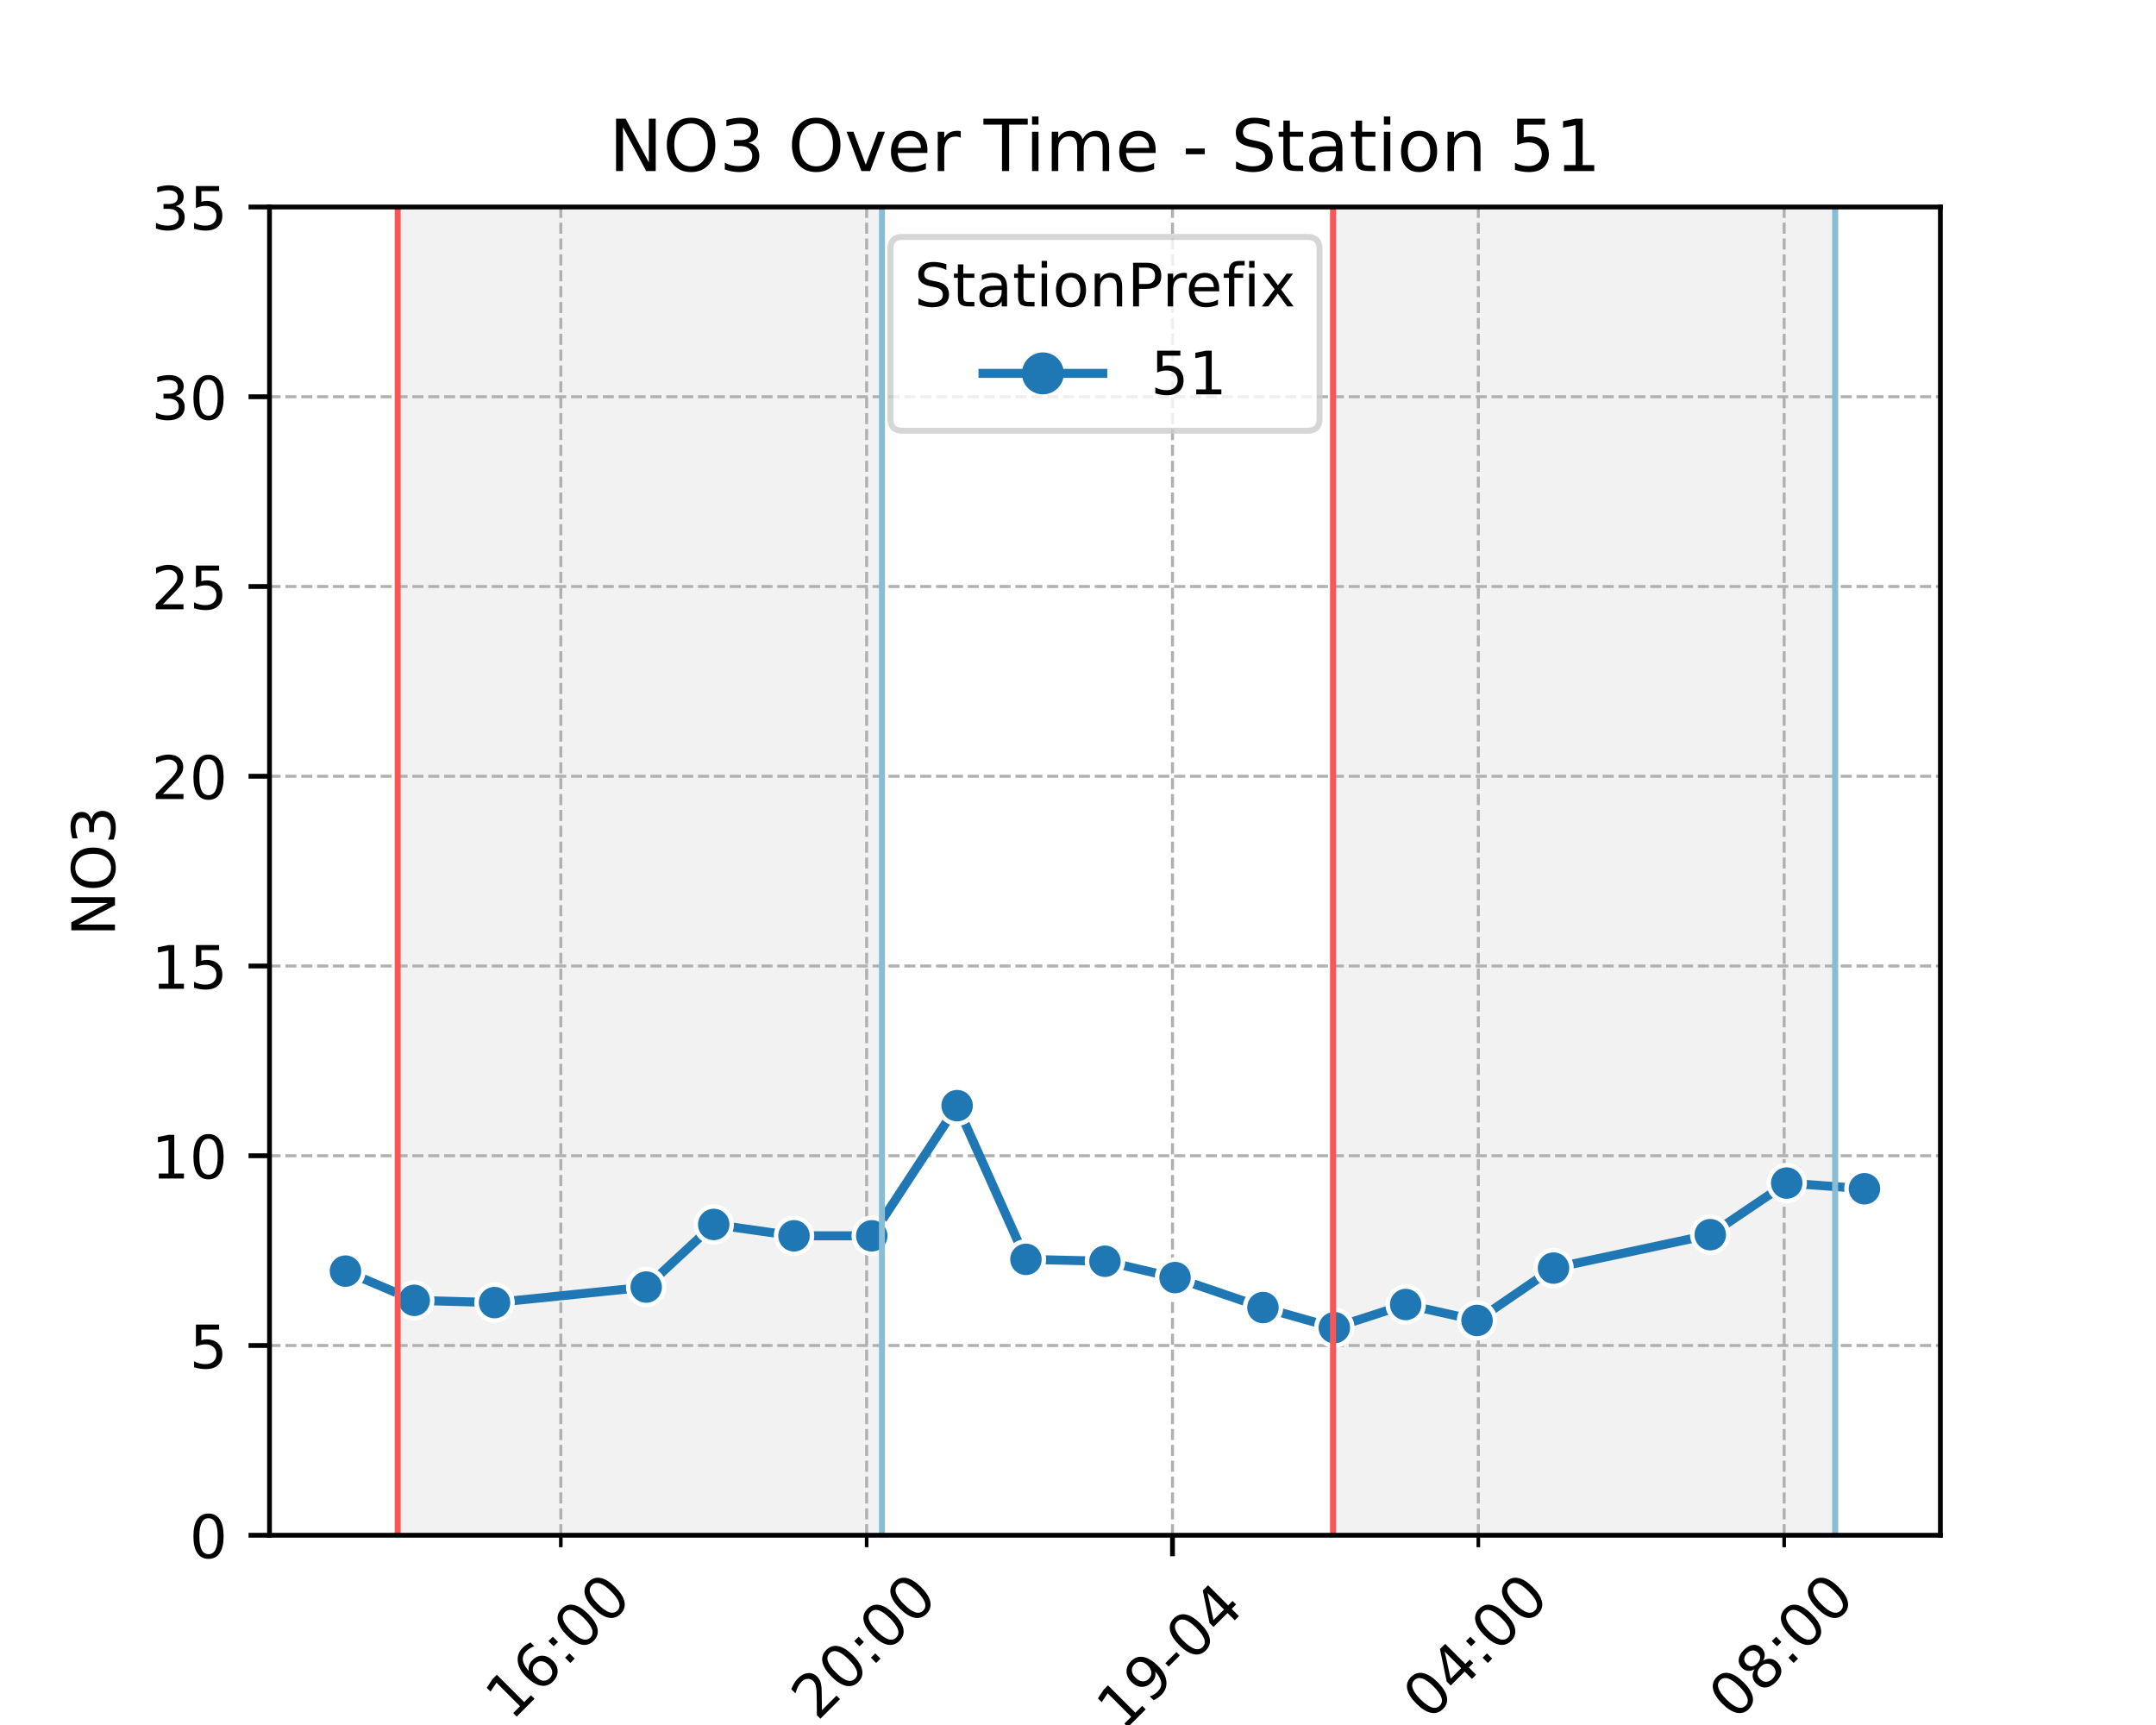
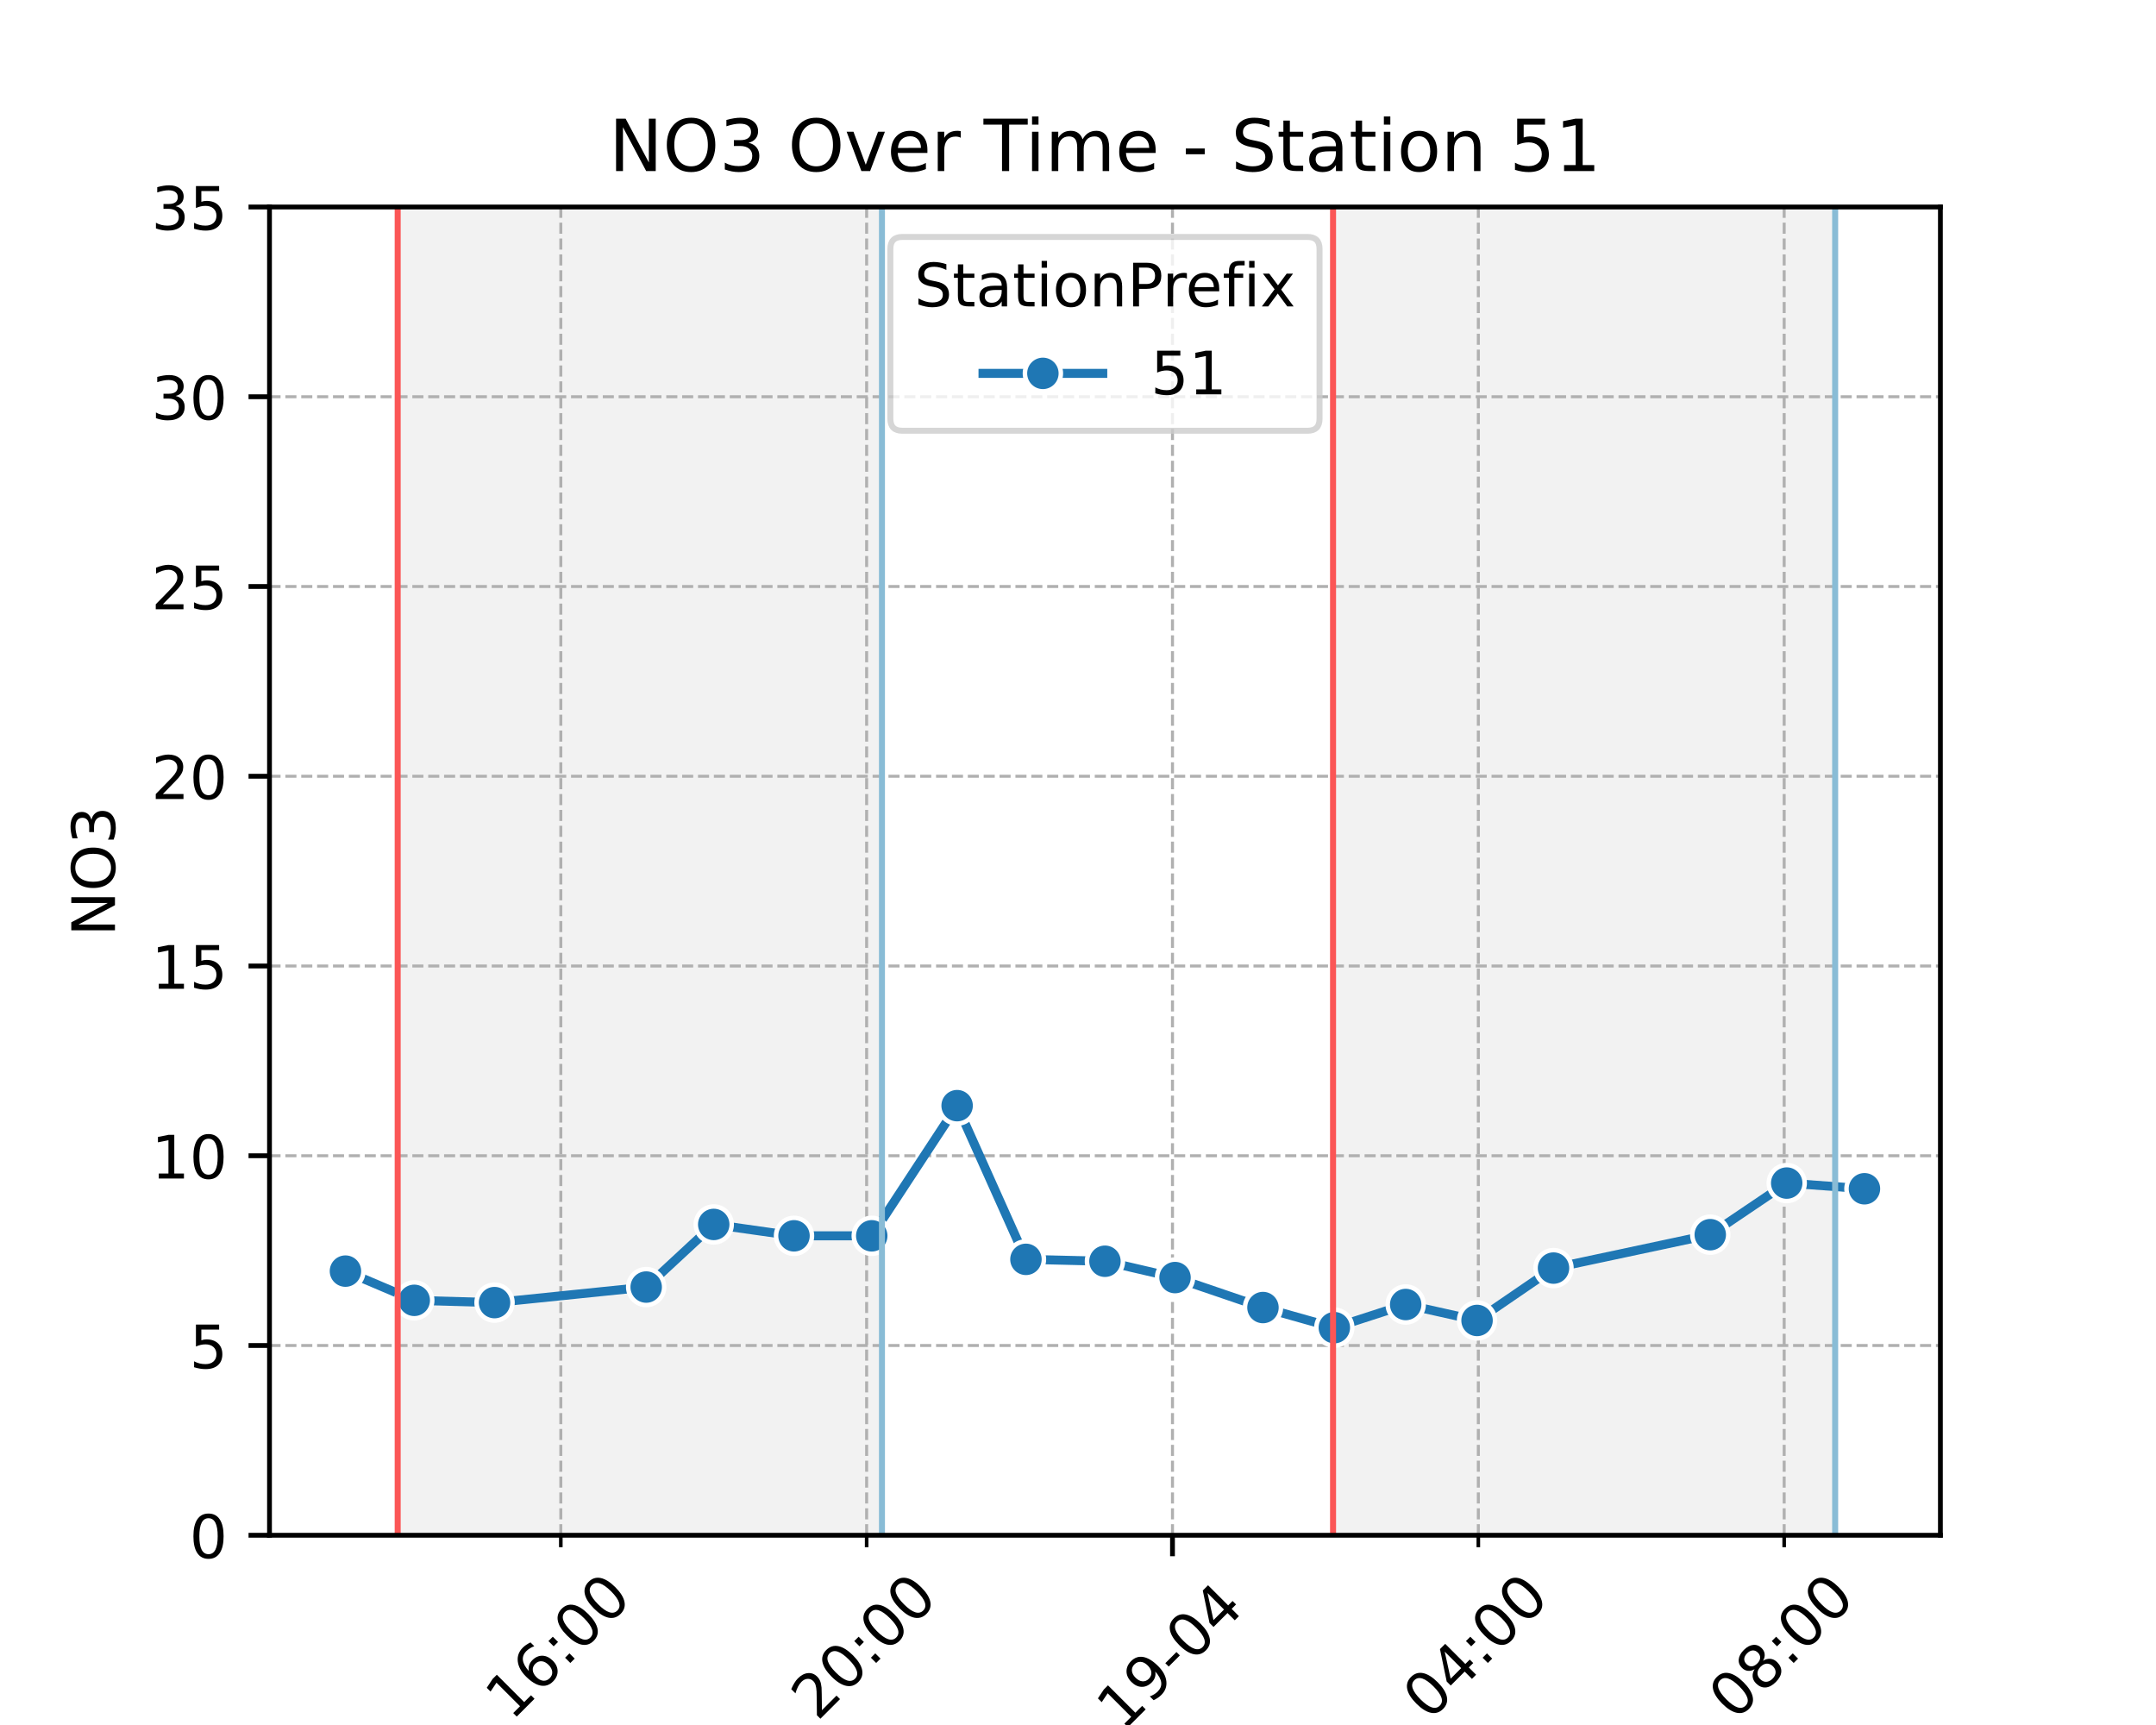
<svg xmlns="http://www.w3.org/2000/svg" xmlns:xlink="http://www.w3.org/1999/xlink" width="360pt" height="288pt" viewBox="0 0 360 288" version="1.1">
  <defs>
    <style type="text/css">*{stroke-linejoin: round; stroke-linecap: butt}</style>
  </defs>
  <g id="figure_1">
    <g id="patch_1">
      <path d="M 0 288  L 360 288  L 360 0  L 0 0  z " style="fill: #ffffff" />
    </g>
    <g id="axes_1">
      <g id="patch_2">
        <path d="M 45 256.32  L 324 256.32  L 324 34.56  L 45 34.56  z " style="fill: #ffffff" />
      </g>
      <g id="PolyCollection_1" />
      <g id="patch_3">
-         <path d="M 66.406 256.32  L 66.406 34.56  L 147.263 34.56  L 147.263 256.32  z " clip-path="url(#p0d7b9ab21a)" style="fill: #d3d3d3; opacity: 0.3; stroke: #d3d3d3; stroke-linejoin: miter" />
+         <path d="M 66.406 256.32  L 66.406 34.56  L 147.263 34.56  L 147.263 256.32  z " clip-path="url(#pa1b341b1b3)" style="fill: #d3d3d3; opacity: 0.3; stroke: #d3d3d3; stroke-linejoin: miter" />
      </g>
      <g id="patch_4">
-         <path d="M 222.588 256.32  L 222.588 34.56  L 306.424 34.56  L 306.424 256.32  z " clip-path="url(#p0d7b9ab21a)" style="fill: #d3d3d3; opacity: 0.3; stroke: #d3d3d3; stroke-linejoin: miter" />
+         <path d="M 222.588 256.32  L 222.588 34.56  L 306.424 34.56  L 306.424 256.32  z " clip-path="url(#pa1b341b1b3)" style="fill: #d3d3d3; opacity: 0.3; stroke: #d3d3d3; stroke-linejoin: miter" />
      </g>
      <g id="matplotlib.axis_1">
        <g id="xtick_1">
          <g id="line2d_1">
-             <path d="M 195.777 256.32  L 195.777 34.56  " clip-path="url(#p0d7b9ab21a)" style="fill: none; stroke-dasharray: 1.85,0.8; stroke-dashoffset: 0; stroke: #b0b0b0; stroke-width: 0.5" />
+             <path d="M 195.777 256.32  L 195.777 34.56  " clip-path="url(#pa1b341b1b3)" style="fill: none; stroke-dasharray: 1.85,0.8; stroke-dashoffset: 0; stroke: #b0b0b0; stroke-width: 0.5" />
          </g>
          <g id="line2d_2">
            <defs>
-               <path id="m9ef362bb00" d="M 0 0  L 0 3.5  " style="stroke: #000000; stroke-width: 0.8" />
-             </defs>
-             <g>
-               <use xlink:href="#m9ef362bb00" x="195.777" y="256.32" style="stroke: #000000; stroke-width: 0.8" />
+               <path id="me0a5143ad2" d="M 0 0  L 0 3.5  " style="stroke: #000000; stroke-width: 0.8" />
+             </defs>
+             <g>
+               <use xlink:href="#me0a5143ad2" x="195.777" y="256.32" style="stroke: #000000; stroke-width: 0.8" />
            </g>
          </g>
          <g id="text_1">
            <g transform="translate(187.4551 289.2399) rotate(-45) scale(0.1 -0.1)">
              <defs>
                <path id="DejaVuSans-31" d="M 794 531  L 1825 531  L 1825 4091  L 703 3866  L 703 4441  L 1819 4666  L 2450 4666  L 2450 531  L 3481 531  L 3481 0  L 794 0  L 794 531  z " transform="scale(0.015625)" />
                <path id="DejaVuSans-39" d="M 703 97  L 703 672  Q 941 559 1184 500  Q 1428 441 1663 441  Q 2288 441 2617 861  Q 2947 1281 2994 2138  Q 2813 1869 2534 1725  Q 2256 1581 1919 1581  Q 1219 1581 811 2004  Q 403 2428 403 3163  Q 403 3881 828 4315  Q 1253 4750 1959 4750  Q 2769 4750 3195 4129  Q 3622 3509 3622 2328  Q 3622 1225 3098 567  Q 2575 -91 1691 -91  Q 1453 -91 1209 -44  Q 966 3 703 97  z M 1959 2075  Q 2384 2075 2632 2365  Q 2881 2656 2881 3163  Q 2881 3666 2632 3958  Q 2384 4250 1959 4250  Q 1534 4250 1286 3958  Q 1038 3666 1038 3163  Q 1038 2656 1286 2365  Q 1534 2075 1959 2075  z " transform="scale(0.015625)" />
                <path id="DejaVuSans-2d" d="M 313 2009  L 1997 2009  L 1997 1497  L 313 1497  L 313 2009  z " transform="scale(0.015625)" />
                <path id="DejaVuSans-30" d="M 2034 4250  Q 1547 4250 1301 3770  Q 1056 3291 1056 2328  Q 1056 1369 1301 889  Q 1547 409 2034 409  Q 2525 409 2770 889  Q 3016 1369 3016 2328  Q 3016 3291 2770 3770  Q 2525 4250 2034 4250  z M 2034 4750  Q 2819 4750 3233 4129  Q 3647 3509 3647 2328  Q 3647 1150 3233 529  Q 2819 -91 2034 -91  Q 1250 -91 836 529  Q 422 1150 422 2328  Q 422 3509 836 4129  Q 1250 4750 2034 4750  z " transform="scale(0.015625)" />
                <path id="DejaVuSans-34" d="M 2419 4116  L 825 1625  L 2419 1625  L 2419 4116  z M 2253 4666  L 3047 4666  L 3047 1625  L 3713 1625  L 3713 1100  L 3047 1100  L 3047 0  L 2419 0  L 2419 1100  L 313 1100  L 313 1709  L 2253 4666  z " transform="scale(0.015625)" />
              </defs>
              <use xlink:href="#DejaVuSans-31" />
              <use xlink:href="#DejaVuSans-39" x="63.623" />
              <use xlink:href="#DejaVuSans-2d" x="127.246" />
              <use xlink:href="#DejaVuSans-30" x="163.33" />
              <use xlink:href="#DejaVuSans-34" x="226.953" />
            </g>
          </g>
        </g>
        <g id="xtick_2">
          <g id="line2d_3">
-             <path d="M 93.642 256.32  L 93.642 34.56  " clip-path="url(#p0d7b9ab21a)" style="fill: none; stroke-dasharray: 1.85,0.8; stroke-dashoffset: 0; stroke: #b0b0b0; stroke-width: 0.5" />
+             <path d="M 93.642 256.32  L 93.642 34.56  " clip-path="url(#pa1b341b1b3)" style="fill: none; stroke-dasharray: 1.85,0.8; stroke-dashoffset: 0; stroke: #b0b0b0; stroke-width: 0.5" />
          </g>
          <g id="line2d_4">
            <defs>
-               <path id="m00adc1aa25" d="M 0 0  L 0 2  " style="stroke: #000000; stroke-width: 0.6" />
-             </defs>
-             <g>
-               <use xlink:href="#m00adc1aa25" x="93.642" y="256.32" style="stroke: #000000; stroke-width: 0.6" />
+               <path id="mc8efe24161" d="M 0 0  L 0 2  " style="stroke: #000000; stroke-width: 0.6" />
+             </defs>
+             <g>
+               <use xlink:href="#mc8efe24161" x="93.642" y="256.32" style="stroke: #000000; stroke-width: 0.6" />
            </g>
          </g>
          <g id="text_2">
            <g transform="translate(85.40421 287.4708) rotate(-45) scale(0.1 -0.1)">
              <defs>
                <path id="DejaVuSans-36" d="M 2113 2584  Q 1688 2584 1439 2293  Q 1191 2003 1191 1497  Q 1191 994 1439 701  Q 1688 409 2113 409  Q 2538 409 2786 701  Q 3034 994 3034 1497  Q 3034 2003 2786 2293  Q 2538 2584 2113 2584  z M 3366 4563  L 3366 3988  Q 3128 4100 2886 4159  Q 2644 4219 2406 4219  Q 1781 4219 1451 3797  Q 1122 3375 1075 2522  Q 1259 2794 1537 2939  Q 1816 3084 2150 3084  Q 2853 3084 3261 2657  Q 3669 2231 3669 1497  Q 3669 778 3244 343  Q 2819 -91 2113 -91  Q 1303 -91 875 529  Q 447 1150 447 2328  Q 447 3434 972 4092  Q 1497 4750 2381 4750  Q 2619 4750 2861 4703  Q 3103 4656 3366 4563  z " transform="scale(0.015625)" />
                <path id="DejaVuSans-3a" d="M 750 794  L 1409 794  L 1409 0  L 750 0  L 750 794  z M 750 3309  L 1409 3309  L 1409 2516  L 750 2516  L 750 3309  z " transform="scale(0.015625)" />
              </defs>
              <use xlink:href="#DejaVuSans-31" />
              <use xlink:href="#DejaVuSans-36" x="63.623" />
              <use xlink:href="#DejaVuSans-3a" x="127.246" />
              <use xlink:href="#DejaVuSans-30" x="160.938" />
              <use xlink:href="#DejaVuSans-30" x="224.561" />
            </g>
          </g>
        </g>
        <g id="xtick_3">
          <g id="line2d_5">
-             <path d="M 144.71 256.32  L 144.71 34.56  " clip-path="url(#p0d7b9ab21a)" style="fill: none; stroke-dasharray: 1.85,0.8; stroke-dashoffset: 0; stroke: #b0b0b0; stroke-width: 0.5" />
+             <path d="M 144.71 256.32  L 144.71 34.56  " clip-path="url(#pa1b341b1b3)" style="fill: none; stroke-dasharray: 1.85,0.8; stroke-dashoffset: 0; stroke: #b0b0b0; stroke-width: 0.5" />
          </g>
          <g id="line2d_6">
            <g>
-               <use xlink:href="#m00adc1aa25" x="144.71" y="256.32" style="stroke: #000000; stroke-width: 0.6" />
+               <use xlink:href="#mc8efe24161" x="144.71" y="256.32" style="stroke: #000000; stroke-width: 0.6" />
            </g>
          </g>
          <g id="text_3">
            <g transform="translate(136.4719 287.4708) rotate(-45) scale(0.1 -0.1)">
              <defs>
                <path id="DejaVuSans-32" d="M 1228 531  L 3431 531  L 3431 0  L 469 0  L 469 531  Q 828 903 1448 1529  Q 2069 2156 2228 2338  Q 2531 2678 2651 2914  Q 2772 3150 2772 3378  Q 2772 3750 2511 3984  Q 2250 4219 1831 4219  Q 1534 4219 1204 4116  Q 875 4013 500 3803  L 500 4441  Q 881 4594 1212 4672  Q 1544 4750 1819 4750  Q 2544 4750 2975 4387  Q 3406 4025 3406 3419  Q 3406 3131 3298 2873  Q 3191 2616 2906 2266  Q 2828 2175 2409 1742  Q 1991 1309 1228 531  z " transform="scale(0.015625)" />
              </defs>
              <use xlink:href="#DejaVuSans-32" />
              <use xlink:href="#DejaVuSans-30" x="63.623" />
              <use xlink:href="#DejaVuSans-3a" x="127.246" />
              <use xlink:href="#DejaVuSans-30" x="160.938" />
              <use xlink:href="#DejaVuSans-30" x="224.561" />
            </g>
          </g>
        </g>
        <g id="xtick_4">
          <g id="line2d_7">
-             <path d="M 246.845 256.32  L 246.845 34.56  " clip-path="url(#p0d7b9ab21a)" style="fill: none; stroke-dasharray: 1.85,0.8; stroke-dashoffset: 0; stroke: #b0b0b0; stroke-width: 0.5" />
+             <path d="M 246.845 256.32  L 246.845 34.56  " clip-path="url(#pa1b341b1b3)" style="fill: none; stroke-dasharray: 1.85,0.8; stroke-dashoffset: 0; stroke: #b0b0b0; stroke-width: 0.5" />
          </g>
          <g id="line2d_8">
            <g>
-               <use xlink:href="#m00adc1aa25" x="246.845" y="256.32" style="stroke: #000000; stroke-width: 0.6" />
+               <use xlink:href="#mc8efe24161" x="246.845" y="256.32" style="stroke: #000000; stroke-width: 0.6" />
            </g>
          </g>
          <g id="text_4">
            <g transform="translate(238.6074 287.4708) rotate(-45) scale(0.1 -0.1)">
              <use xlink:href="#DejaVuSans-30" />
              <use xlink:href="#DejaVuSans-34" x="63.623" />
              <use xlink:href="#DejaVuSans-3a" x="127.246" />
              <use xlink:href="#DejaVuSans-30" x="160.938" />
              <use xlink:href="#DejaVuSans-30" x="224.561" />
            </g>
          </g>
        </g>
        <g id="xtick_5">
          <g id="line2d_9">
-             <path d="M 297.913 256.32  L 297.913 34.56  " clip-path="url(#p0d7b9ab21a)" style="fill: none; stroke-dasharray: 1.85,0.8; stroke-dashoffset: 0; stroke: #b0b0b0; stroke-width: 0.5" />
+             <path d="M 297.913 256.32  L 297.913 34.56  " clip-path="url(#pa1b341b1b3)" style="fill: none; stroke-dasharray: 1.85,0.8; stroke-dashoffset: 0; stroke: #b0b0b0; stroke-width: 0.5" />
          </g>
          <g id="line2d_10">
            <g>
-               <use xlink:href="#m00adc1aa25" x="297.913" y="256.32" style="stroke: #000000; stroke-width: 0.6" />
+               <use xlink:href="#mc8efe24161" x="297.913" y="256.32" style="stroke: #000000; stroke-width: 0.6" />
            </g>
          </g>
          <g id="text_5">
            <g transform="translate(289.6751 287.4708) rotate(-45) scale(0.1 -0.1)">
              <defs>
                <path id="DejaVuSans-38" d="M 2034 2216  Q 1584 2216 1326 1975  Q 1069 1734 1069 1313  Q 1069 891 1326 650  Q 1584 409 2034 409  Q 2484 409 2743 651  Q 3003 894 3003 1313  Q 3003 1734 2745 1975  Q 2488 2216 2034 2216  z M 1403 2484  Q 997 2584 770 2862  Q 544 3141 544 3541  Q 544 4100 942 4425  Q 1341 4750 2034 4750  Q 2731 4750 3128 4425  Q 3525 4100 3525 3541  Q 3525 3141 3298 2862  Q 3072 2584 2669 2484  Q 3125 2378 3379 2068  Q 3634 1759 3634 1313  Q 3634 634 3220 271  Q 2806 -91 2034 -91  Q 1263 -91 848 271  Q 434 634 434 1313  Q 434 1759 690 2068  Q 947 2378 1403 2484  z M 1172 3481  Q 1172 3119 1398 2916  Q 1625 2713 2034 2713  Q 2441 2713 2670 2916  Q 2900 3119 2900 3481  Q 2900 3844 2670 4047  Q 2441 4250 2034 4250  Q 1625 4250 1398 4047  Q 1172 3844 1172 3481  z " transform="scale(0.015625)" />
              </defs>
              <use xlink:href="#DejaVuSans-30" />
              <use xlink:href="#DejaVuSans-38" x="63.623" />
              <use xlink:href="#DejaVuSans-3a" x="127.246" />
              <use xlink:href="#DejaVuSans-30" x="160.938" />
              <use xlink:href="#DejaVuSans-30" x="224.561" />
            </g>
          </g>
        </g>
        <g id="text_6">
          <g transform="translate(160.3352 302.3089) scale(0.1 -0.1)">
            <defs>
              <path id="DejaVuSans-53" d="M 3425 4513  L 3425 3897  Q 3066 4069 2747 4153  Q 2428 4238 2131 4238  Q 1616 4238 1336 4038  Q 1056 3838 1056 3469  Q 1056 3159 1242 3001  Q 1428 2844 1947 2747  L 2328 2669  Q 3034 2534 3370 2195  Q 3706 1856 3706 1288  Q 3706 609 3251 259  Q 2797 -91 1919 -91  Q 1588 -91 1214 -16  Q 841 59 441 206  L 441 856  Q 825 641 1194 531  Q 1563 422 1919 422  Q 2459 422 2753 634  Q 3047 847 3047 1241  Q 3047 1584 2836 1778  Q 2625 1972 2144 2069  L 1759 2144  Q 1053 2284 737 2584  Q 422 2884 422 3419  Q 422 4038 858 4394  Q 1294 4750 2059 4750  Q 2388 4750 2728 4690  Q 3069 4631 3425 4513  z " transform="scale(0.015625)" />
              <path id="DejaVuSans-74" d="M 1172 4494  L 1172 3500  L 2356 3500  L 2356 3053  L 1172 3053  L 1172 1153  Q 1172 725 1289 603  Q 1406 481 1766 481  L 2356 481  L 2356 0  L 1766 0  Q 1100 0 847 248  Q 594 497 594 1153  L 594 3053  L 172 3053  L 172 3500  L 594 3500  L 594 4494  L 1172 4494  z " transform="scale(0.015625)" />
              <path id="DejaVuSans-61" d="M 2194 1759  Q 1497 1759 1228 1600  Q 959 1441 959 1056  Q 959 750 1161 570  Q 1363 391 1709 391  Q 2188 391 2477 730  Q 2766 1069 2766 1631  L 2766 1759  L 2194 1759  z M 3341 1997  L 3341 0  L 2766 0  L 2766 531  Q 2569 213 2275 61  Q 1981 -91 1556 -91  Q 1019 -91 701 211  Q 384 513 384 1019  Q 384 1609 779 1909  Q 1175 2209 1959 2209  L 2766 2209  L 2766 2266  Q 2766 2663 2505 2880  Q 2244 3097 1772 3097  Q 1472 3097 1187 3025  Q 903 2953 641 2809  L 641 3341  Q 956 3463 1253 3523  Q 1550 3584 1831 3584  Q 2591 3584 2966 3190  Q 3341 2797 3341 1997  z " transform="scale(0.015625)" />
              <path id="DejaVuSans-72" d="M 2631 2963  Q 2534 3019 2420 3045  Q 2306 3072 2169 3072  Q 1681 3072 1420 2755  Q 1159 2438 1159 1844  L 1159 0  L 581 0  L 581 3500  L 1159 3500  L 1159 2956  Q 1341 3275 1631 3429  Q 1922 3584 2338 3584  Q 2397 3584 2469 3576  Q 2541 3569 2628 3553  L 2631 2963  z " transform="scale(0.015625)" />
              <path id="DejaVuSans-44" d="M 1259 4147  L 1259 519  L 2022 519  Q 2988 519 3436 956  Q 3884 1394 3884 2338  Q 3884 3275 3436 3711  Q 2988 4147 2022 4147  L 1259 4147  z M 628 4666  L 1925 4666  Q 3281 4666 3915 4102  Q 4550 3538 4550 2338  Q 4550 1131 3912 565  Q 3275 0 1925 0  L 628 0  L 628 4666  z " transform="scale(0.015625)" />
              <path id="DejaVuSans-65" d="M 3597 1894  L 3597 1613  L 953 1613  Q 991 1019 1311 708  Q 1631 397 2203 397  Q 2534 397 2845 478  Q 3156 559 3463 722  L 3463 178  Q 3153 47 2828 -22  Q 2503 -91 2169 -91  Q 1331 -91 842 396  Q 353 884 353 1716  Q 353 2575 817 3079  Q 1281 3584 2069 3584  Q 2775 3584 3186 3129  Q 3597 2675 3597 1894  z M 3022 2063  Q 3016 2534 2758 2815  Q 2500 3097 2075 3097  Q 1594 3097 1305 2825  Q 1016 2553 972 2059  L 3022 2063  z " transform="scale(0.015625)" />
            </defs>
            <use xlink:href="#DejaVuSans-53" />
            <use xlink:href="#DejaVuSans-74" x="63.477" />
            <use xlink:href="#DejaVuSans-61" x="102.686" />
            <use xlink:href="#DejaVuSans-72" x="163.965" />
            <use xlink:href="#DejaVuSans-74" x="205.078" />
            <use xlink:href="#DejaVuSans-44" x="244.287" />
            <use xlink:href="#DejaVuSans-61" x="321.289" />
            <use xlink:href="#DejaVuSans-74" x="382.568" />
            <use xlink:href="#DejaVuSans-65" x="421.777" />
          </g>
        </g>
      </g>
      <g id="matplotlib.axis_2">
        <g id="ytick_1">
          <g id="line2d_11">
-             <path d="M 45 256.32  L 324 256.32  " clip-path="url(#p0d7b9ab21a)" style="fill: none; stroke-dasharray: 1.85,0.8; stroke-dashoffset: 0; stroke: #b0b0b0; stroke-width: 0.5" />
+             <path d="M 45 256.32  L 324 256.32  " clip-path="url(#pa1b341b1b3)" style="fill: none; stroke-dasharray: 1.85,0.8; stroke-dashoffset: 0; stroke: #b0b0b0; stroke-width: 0.5" />
          </g>
          <g id="line2d_12">
            <defs>
-               <path id="med7ebcd4ef" d="M 0 0  L -3.5 0  " style="stroke: #000000; stroke-width: 0.8" />
-             </defs>
-             <g>
-               <use xlink:href="#med7ebcd4ef" x="45" y="256.32" style="stroke: #000000; stroke-width: 0.8" />
+               <path id="mbd564170a7" d="M 0 0  L -3.5 0  " style="stroke: #000000; stroke-width: 0.8" />
+             </defs>
+             <g>
+               <use xlink:href="#mbd564170a7" x="45" y="256.32" style="stroke: #000000; stroke-width: 0.8" />
            </g>
          </g>
          <g id="text_7">
            <g transform="translate(31.6375 260.1192) scale(0.1 -0.1)">
              <use xlink:href="#DejaVuSans-30" />
            </g>
          </g>
        </g>
        <g id="ytick_2">
          <g id="line2d_13">
-             <path d="M 45 224.64  L 324 224.64  " clip-path="url(#p0d7b9ab21a)" style="fill: none; stroke-dasharray: 1.85,0.8; stroke-dashoffset: 0; stroke: #b0b0b0; stroke-width: 0.5" />
+             <path d="M 45 224.64  L 324 224.64  " clip-path="url(#pa1b341b1b3)" style="fill: none; stroke-dasharray: 1.85,0.8; stroke-dashoffset: 0; stroke: #b0b0b0; stroke-width: 0.5" />
          </g>
          <g id="line2d_14">
            <g>
-               <use xlink:href="#med7ebcd4ef" x="45" y="224.64" style="stroke: #000000; stroke-width: 0.8" />
+               <use xlink:href="#mbd564170a7" x="45" y="224.64" style="stroke: #000000; stroke-width: 0.8" />
            </g>
          </g>
          <g id="text_8">
            <g transform="translate(31.6375 228.4392) scale(0.1 -0.1)">
              <defs>
                <path id="DejaVuSans-35" d="M 691 4666  L 3169 4666  L 3169 4134  L 1269 4134  L 1269 2991  Q 1406 3038 1543 3061  Q 1681 3084 1819 3084  Q 2600 3084 3056 2656  Q 3513 2228 3513 1497  Q 3513 744 3044 326  Q 2575 -91 1722 -91  Q 1428 -91 1123 -41  Q 819 9 494 109  L 494 744  Q 775 591 1075 516  Q 1375 441 1709 441  Q 2250 441 2565 725  Q 2881 1009 2881 1497  Q 2881 1984 2565 2268  Q 2250 2553 1709 2553  Q 1456 2553 1204 2497  Q 953 2441 691 2322  L 691 4666  z " transform="scale(0.015625)" />
              </defs>
              <use xlink:href="#DejaVuSans-35" />
            </g>
          </g>
        </g>
        <g id="ytick_3">
          <g id="line2d_15">
-             <path d="M 45 192.96  L 324 192.96  " clip-path="url(#p0d7b9ab21a)" style="fill: none; stroke-dasharray: 1.85,0.8; stroke-dashoffset: 0; stroke: #b0b0b0; stroke-width: 0.5" />
+             <path d="M 45 192.96  L 324 192.96  " clip-path="url(#pa1b341b1b3)" style="fill: none; stroke-dasharray: 1.85,0.8; stroke-dashoffset: 0; stroke: #b0b0b0; stroke-width: 0.5" />
          </g>
          <g id="line2d_16">
            <g>
-               <use xlink:href="#med7ebcd4ef" x="45" y="192.96" style="stroke: #000000; stroke-width: 0.8" />
+               <use xlink:href="#mbd564170a7" x="45" y="192.96" style="stroke: #000000; stroke-width: 0.8" />
            </g>
          </g>
          <g id="text_9">
            <g transform="translate(25.275 196.7592) scale(0.1 -0.1)">
              <use xlink:href="#DejaVuSans-31" />
              <use xlink:href="#DejaVuSans-30" x="63.623" />
            </g>
          </g>
        </g>
        <g id="ytick_4">
          <g id="line2d_17">
-             <path d="M 45 161.28  L 324 161.28  " clip-path="url(#p0d7b9ab21a)" style="fill: none; stroke-dasharray: 1.85,0.8; stroke-dashoffset: 0; stroke: #b0b0b0; stroke-width: 0.5" />
+             <path d="M 45 161.28  L 324 161.28  " clip-path="url(#pa1b341b1b3)" style="fill: none; stroke-dasharray: 1.85,0.8; stroke-dashoffset: 0; stroke: #b0b0b0; stroke-width: 0.5" />
          </g>
          <g id="line2d_18">
            <g>
-               <use xlink:href="#med7ebcd4ef" x="45" y="161.28" style="stroke: #000000; stroke-width: 0.8" />
+               <use xlink:href="#mbd564170a7" x="45" y="161.28" style="stroke: #000000; stroke-width: 0.8" />
            </g>
          </g>
          <g id="text_10">
            <g transform="translate(25.275 165.0792) scale(0.1 -0.1)">
              <use xlink:href="#DejaVuSans-31" />
              <use xlink:href="#DejaVuSans-35" x="63.623" />
            </g>
          </g>
        </g>
        <g id="ytick_5">
          <g id="line2d_19">
-             <path d="M 45 129.6  L 324 129.6  " clip-path="url(#p0d7b9ab21a)" style="fill: none; stroke-dasharray: 1.85,0.8; stroke-dashoffset: 0; stroke: #b0b0b0; stroke-width: 0.5" />
+             <path d="M 45 129.6  L 324 129.6  " clip-path="url(#pa1b341b1b3)" style="fill: none; stroke-dasharray: 1.85,0.8; stroke-dashoffset: 0; stroke: #b0b0b0; stroke-width: 0.5" />
          </g>
          <g id="line2d_20">
            <g>
-               <use xlink:href="#med7ebcd4ef" x="45" y="129.6" style="stroke: #000000; stroke-width: 0.8" />
+               <use xlink:href="#mbd564170a7" x="45" y="129.6" style="stroke: #000000; stroke-width: 0.8" />
            </g>
          </g>
          <g id="text_11">
            <g transform="translate(25.275 133.3992) scale(0.1 -0.1)">
              <use xlink:href="#DejaVuSans-32" />
              <use xlink:href="#DejaVuSans-30" x="63.623" />
            </g>
          </g>
        </g>
        <g id="ytick_6">
          <g id="line2d_21">
-             <path d="M 45 97.92  L 324 97.92  " clip-path="url(#p0d7b9ab21a)" style="fill: none; stroke-dasharray: 1.85,0.8; stroke-dashoffset: 0; stroke: #b0b0b0; stroke-width: 0.5" />
+             <path d="M 45 97.92  L 324 97.92  " clip-path="url(#pa1b341b1b3)" style="fill: none; stroke-dasharray: 1.85,0.8; stroke-dashoffset: 0; stroke: #b0b0b0; stroke-width: 0.5" />
          </g>
          <g id="line2d_22">
            <g>
-               <use xlink:href="#med7ebcd4ef" x="45" y="97.92" style="stroke: #000000; stroke-width: 0.8" />
+               <use xlink:href="#mbd564170a7" x="45" y="97.92" style="stroke: #000000; stroke-width: 0.8" />
            </g>
          </g>
          <g id="text_12">
            <g transform="translate(25.275 101.7192) scale(0.1 -0.1)">
              <use xlink:href="#DejaVuSans-32" />
              <use xlink:href="#DejaVuSans-35" x="63.623" />
            </g>
          </g>
        </g>
        <g id="ytick_7">
          <g id="line2d_23">
-             <path d="M 45 66.24  L 324 66.24  " clip-path="url(#p0d7b9ab21a)" style="fill: none; stroke-dasharray: 1.85,0.8; stroke-dashoffset: 0; stroke: #b0b0b0; stroke-width: 0.5" />
+             <path d="M 45 66.24  L 324 66.24  " clip-path="url(#pa1b341b1b3)" style="fill: none; stroke-dasharray: 1.85,0.8; stroke-dashoffset: 0; stroke: #b0b0b0; stroke-width: 0.5" />
          </g>
          <g id="line2d_24">
            <g>
-               <use xlink:href="#med7ebcd4ef" x="45" y="66.24" style="stroke: #000000; stroke-width: 0.8" />
+               <use xlink:href="#mbd564170a7" x="45" y="66.24" style="stroke: #000000; stroke-width: 0.8" />
            </g>
          </g>
          <g id="text_13">
            <g transform="translate(25.275 70.03922) scale(0.1 -0.1)">
              <defs>
                <path id="DejaVuSans-33" d="M 2597 2516  Q 3050 2419 3304 2112  Q 3559 1806 3559 1356  Q 3559 666 3084 287  Q 2609 -91 1734 -91  Q 1441 -91 1130 -33  Q 819 25 488 141  L 488 750  Q 750 597 1062 519  Q 1375 441 1716 441  Q 2309 441 2620 675  Q 2931 909 2931 1356  Q 2931 1769 2642 2001  Q 2353 2234 1838 2234  L 1294 2234  L 1294 2753  L 1863 2753  Q 2328 2753 2575 2939  Q 2822 3125 2822 3475  Q 2822 3834 2567 4026  Q 2313 4219 1838 4219  Q 1578 4219 1281 4162  Q 984 4106 628 3988  L 628 4550  Q 988 4650 1302 4700  Q 1616 4750 1894 4750  Q 2613 4750 3031 4423  Q 3450 4097 3450 3541  Q 3450 3153 3228 2886  Q 3006 2619 2597 2516  z " transform="scale(0.015625)" />
              </defs>
              <use xlink:href="#DejaVuSans-33" />
              <use xlink:href="#DejaVuSans-30" x="63.623" />
            </g>
          </g>
        </g>
        <g id="ytick_8">
          <g id="line2d_25">
-             <path d="M 45 34.56  L 324 34.56  " clip-path="url(#p0d7b9ab21a)" style="fill: none; stroke-dasharray: 1.85,0.8; stroke-dashoffset: 0; stroke: #b0b0b0; stroke-width: 0.5" />
+             <path d="M 45 34.56  L 324 34.56  " clip-path="url(#pa1b341b1b3)" style="fill: none; stroke-dasharray: 1.85,0.8; stroke-dashoffset: 0; stroke: #b0b0b0; stroke-width: 0.5" />
          </g>
          <g id="line2d_26">
            <g>
-               <use xlink:href="#med7ebcd4ef" x="45" y="34.56" style="stroke: #000000; stroke-width: 0.8" />
+               <use xlink:href="#mbd564170a7" x="45" y="34.56" style="stroke: #000000; stroke-width: 0.8" />
            </g>
          </g>
          <g id="text_14">
            <g transform="translate(25.275 38.35922) scale(0.1 -0.1)">
              <use xlink:href="#DejaVuSans-33" />
              <use xlink:href="#DejaVuSans-35" x="63.623" />
            </g>
          </g>
        </g>
        <g id="text_15">
          <g transform="translate(19.19531 156.2978) rotate(-90) scale(0.1 -0.1)">
            <defs>
              <path id="DejaVuSans-4e" d="M 628 4666  L 1478 4666  L 3547 763  L 3547 4666  L 4159 4666  L 4159 0  L 3309 0  L 1241 3903  L 1241 0  L 628 0  L 628 4666  z " transform="scale(0.015625)" />
              <path id="DejaVuSans-4f" d="M 2522 4238  Q 1834 4238 1429 3725  Q 1025 3213 1025 2328  Q 1025 1447 1429 934  Q 1834 422 2522 422  Q 3209 422 3611 934  Q 4013 1447 4013 2328  Q 4013 3213 3611 3725  Q 3209 4238 2522 4238  z M 2522 4750  Q 3503 4750 4090 4092  Q 4678 3434 4678 2328  Q 4678 1225 4090 567  Q 3503 -91 2522 -91  Q 1538 -91 948 565  Q 359 1222 359 2328  Q 359 3434 948 4092  Q 1538 4750 2522 4750  z " transform="scale(0.015625)" />
            </defs>
            <use xlink:href="#DejaVuSans-4e" />
            <use xlink:href="#DejaVuSans-4f" x="74.805" />
            <use xlink:href="#DejaVuSans-33" x="153.516" />
          </g>
        </g>
      </g>
      <g id="line2d_27">
-         <path d="M 57.682 212.221  L 69.172 217.1  L 82.577 217.48  L 107.898 214.883  L 119.176 204.428  L 132.581 206.329  L 145.561 206.329  L 159.817 184.596  L 171.308 210.257  L 184.5 210.574  L 196.203 213.299  L 210.885 218.304  L 222.801 221.662  L 234.717 217.797  L 246.632 220.458  L 259.399 211.715  L 285.572 206.139  L 298.338 197.522  L 311.318 198.472  " clip-path="url(#p0d7b9ab21a)" style="fill: none; stroke: #1f77b4; stroke-width: 1.5; stroke-linecap: square" />
+         <path d="M 57.682 212.221  L 69.172 217.1  L 82.577 217.48  L 107.898 214.883  L 119.176 204.428  L 132.581 206.329  L 145.561 206.329  L 159.817 184.596  L 171.308 210.257  L 184.5 210.574  L 196.203 213.299  L 210.885 218.304  L 222.801 221.662  L 234.717 217.797  L 246.632 220.458  L 259.399 211.715  L 285.572 206.139  L 298.338 197.522  L 311.318 198.472  " clip-path="url(#pa1b341b1b3)" style="fill: none; stroke: #1f77b4; stroke-width: 1.5; stroke-linecap: square" />
        <defs>
-           <path id="m797dd15b23" d="M 0 3  C 0.796 3 1.559 2.684 2.121 2.121  C 2.684 1.559 3 0.796 3 0  C 3 -0.796 2.684 -1.559 2.121 -2.121  C 1.559 -2.684 0.796 -3 0 -3  C -0.796 -3 -1.559 -2.684 -2.121 -2.121  C -2.684 -1.559 -3 -0.796 -3 0  C -3 0.796 -2.684 1.559 -2.121 2.121  C -1.559 2.684 -0.796 3 0 3  z " style="stroke: #ffffff; stroke-width: 0.75" />
+           <path id="m403c44ff3e" d="M 0 3  C 0.796 3 1.559 2.684 2.121 2.121  C 2.684 1.559 3 0.796 3 0  C 3 -0.796 2.684 -1.559 2.121 -2.121  C 1.559 -2.684 0.796 -3 0 -3  C -0.796 -3 -1.559 -2.684 -2.121 -2.121  C -2.684 -1.559 -3 -0.796 -3 0  C -3 0.796 -2.684 1.559 -2.121 2.121  C -1.559 2.684 -0.796 3 0 3  z " style="stroke: #ffffff; stroke-width: 0.75" />
        </defs>
-         <g clip-path="url(#p0d7b9ab21a)">
-           <use xlink:href="#m797dd15b23" x="57.682" y="212.221" style="fill: #1f77b4; stroke: #ffffff; stroke-width: 0.75" />
-           <use xlink:href="#m797dd15b23" x="69.172" y="217.1" style="fill: #1f77b4; stroke: #ffffff; stroke-width: 0.75" />
-           <use xlink:href="#m797dd15b23" x="82.577" y="217.48" style="fill: #1f77b4; stroke: #ffffff; stroke-width: 0.75" />
-           <use xlink:href="#m797dd15b23" x="107.898" y="214.883" style="fill: #1f77b4; stroke: #ffffff; stroke-width: 0.75" />
-           <use xlink:href="#m797dd15b23" x="119.176" y="204.428" style="fill: #1f77b4; stroke: #ffffff; stroke-width: 0.75" />
-           <use xlink:href="#m797dd15b23" x="132.581" y="206.329" style="fill: #1f77b4; stroke: #ffffff; stroke-width: 0.75" />
-           <use xlink:href="#m797dd15b23" x="145.561" y="206.329" style="fill: #1f77b4; stroke: #ffffff; stroke-width: 0.75" />
-           <use xlink:href="#m797dd15b23" x="159.817" y="184.596" style="fill: #1f77b4; stroke: #ffffff; stroke-width: 0.75" />
-           <use xlink:href="#m797dd15b23" x="171.308" y="210.257" style="fill: #1f77b4; stroke: #ffffff; stroke-width: 0.75" />
-           <use xlink:href="#m797dd15b23" x="184.5" y="210.574" style="fill: #1f77b4; stroke: #ffffff; stroke-width: 0.75" />
-           <use xlink:href="#m797dd15b23" x="196.203" y="213.299" style="fill: #1f77b4; stroke: #ffffff; stroke-width: 0.75" />
-           <use xlink:href="#m797dd15b23" x="210.885" y="218.304" style="fill: #1f77b4; stroke: #ffffff; stroke-width: 0.75" />
-           <use xlink:href="#m797dd15b23" x="222.801" y="221.662" style="fill: #1f77b4; stroke: #ffffff; stroke-width: 0.75" />
-           <use xlink:href="#m797dd15b23" x="234.717" y="217.797" style="fill: #1f77b4; stroke: #ffffff; stroke-width: 0.75" />
-           <use xlink:href="#m797dd15b23" x="246.632" y="220.458" style="fill: #1f77b4; stroke: #ffffff; stroke-width: 0.75" />
-           <use xlink:href="#m797dd15b23" x="259.399" y="211.715" style="fill: #1f77b4; stroke: #ffffff; stroke-width: 0.75" />
-           <use xlink:href="#m797dd15b23" x="285.572" y="206.139" style="fill: #1f77b4; stroke: #ffffff; stroke-width: 0.75" />
-           <use xlink:href="#m797dd15b23" x="298.338" y="197.522" style="fill: #1f77b4; stroke: #ffffff; stroke-width: 0.75" />
-           <use xlink:href="#m797dd15b23" x="311.318" y="198.472" style="fill: #1f77b4; stroke: #ffffff; stroke-width: 0.75" />
+         <g clip-path="url(#pa1b341b1b3)">
+           <use xlink:href="#m403c44ff3e" x="57.682" y="212.221" style="fill: #1f77b4; stroke: #ffffff; stroke-width: 0.75" />
+           <use xlink:href="#m403c44ff3e" x="69.172" y="217.1" style="fill: #1f77b4; stroke: #ffffff; stroke-width: 0.75" />
+           <use xlink:href="#m403c44ff3e" x="82.577" y="217.48" style="fill: #1f77b4; stroke: #ffffff; stroke-width: 0.75" />
+           <use xlink:href="#m403c44ff3e" x="107.898" y="214.883" style="fill: #1f77b4; stroke: #ffffff; stroke-width: 0.75" />
+           <use xlink:href="#m403c44ff3e" x="119.176" y="204.428" style="fill: #1f77b4; stroke: #ffffff; stroke-width: 0.75" />
+           <use xlink:href="#m403c44ff3e" x="132.581" y="206.329" style="fill: #1f77b4; stroke: #ffffff; stroke-width: 0.75" />
+           <use xlink:href="#m403c44ff3e" x="145.561" y="206.329" style="fill: #1f77b4; stroke: #ffffff; stroke-width: 0.75" />
+           <use xlink:href="#m403c44ff3e" x="159.817" y="184.596" style="fill: #1f77b4; stroke: #ffffff; stroke-width: 0.75" />
+           <use xlink:href="#m403c44ff3e" x="171.308" y="210.257" style="fill: #1f77b4; stroke: #ffffff; stroke-width: 0.75" />
+           <use xlink:href="#m403c44ff3e" x="184.5" y="210.574" style="fill: #1f77b4; stroke: #ffffff; stroke-width: 0.75" />
+           <use xlink:href="#m403c44ff3e" x="196.203" y="213.299" style="fill: #1f77b4; stroke: #ffffff; stroke-width: 0.75" />
+           <use xlink:href="#m403c44ff3e" x="210.885" y="218.304" style="fill: #1f77b4; stroke: #ffffff; stroke-width: 0.75" />
+           <use xlink:href="#m403c44ff3e" x="222.801" y="221.662" style="fill: #1f77b4; stroke: #ffffff; stroke-width: 0.75" />
+           <use xlink:href="#m403c44ff3e" x="234.717" y="217.797" style="fill: #1f77b4; stroke: #ffffff; stroke-width: 0.75" />
+           <use xlink:href="#m403c44ff3e" x="246.632" y="220.458" style="fill: #1f77b4; stroke: #ffffff; stroke-width: 0.75" />
+           <use xlink:href="#m403c44ff3e" x="259.399" y="211.715" style="fill: #1f77b4; stroke: #ffffff; stroke-width: 0.75" />
+           <use xlink:href="#m403c44ff3e" x="285.572" y="206.139" style="fill: #1f77b4; stroke: #ffffff; stroke-width: 0.75" />
+           <use xlink:href="#m403c44ff3e" x="298.338" y="197.522" style="fill: #1f77b4; stroke: #ffffff; stroke-width: 0.75" />
+           <use xlink:href="#m403c44ff3e" x="311.318" y="198.472" style="fill: #1f77b4; stroke: #ffffff; stroke-width: 0.75" />
        </g>
      </g>
      <g id="line2d_28" />
      <g id="line2d_29">
-         <path d="M 66.406 256.32  L 66.406 34.56  " clip-path="url(#p0d7b9ab21a)" style="fill: none; stroke: #fb5656; stroke-linecap: square" />
+         <path d="M 66.406 256.32  L 66.406 34.56  " clip-path="url(#pa1b341b1b3)" style="fill: none; stroke: #fb5656; stroke-linecap: square" />
      </g>
      <g id="line2d_30">
-         <path d="M 147.263 256.32  L 147.263 34.56  " clip-path="url(#p0d7b9ab21a)" style="fill: none; stroke: #89bcd6; stroke-linecap: square" />
+         <path d="M 147.263 256.32  L 147.263 34.56  " clip-path="url(#pa1b341b1b3)" style="fill: none; stroke: #89bcd6; stroke-linecap: square" />
      </g>
      <g id="line2d_31">
-         <path d="M 222.588 256.32  L 222.588 34.56  " clip-path="url(#p0d7b9ab21a)" style="fill: none; stroke: #fb5656; stroke-linecap: square" />
+         <path d="M 222.588 256.32  L 222.588 34.56  " clip-path="url(#pa1b341b1b3)" style="fill: none; stroke: #fb5656; stroke-linecap: square" />
      </g>
      <g id="line2d_32">
-         <path d="M 306.424 256.32  L 306.424 34.56  " clip-path="url(#p0d7b9ab21a)" style="fill: none; stroke: #89bcd6; stroke-linecap: square" />
+         <path d="M 306.424 256.32  L 306.424 34.56  " clip-path="url(#pa1b341b1b3)" style="fill: none; stroke: #89bcd6; stroke-linecap: square" />
      </g>
      <g id="patch_5">
        <path d="M 45 256.32  L 45 34.56  " style="fill: none; stroke: #000000; stroke-width: 0.8; stroke-linejoin: miter; stroke-linecap: square" />
      </g>
      <g id="patch_6">
        <path d="M 324 256.32  L 324 34.56  " style="fill: none; stroke: #000000; stroke-width: 0.8; stroke-linejoin: miter; stroke-linecap: square" />
      </g>
      <g id="patch_7">
        <path d="M 45 256.32  L 324 256.32  " style="fill: none; stroke: #000000; stroke-width: 0.8; stroke-linejoin: miter; stroke-linecap: square" />
      </g>
      <g id="patch_8">
        <path d="M 45 34.56  L 324 34.56  " style="fill: none; stroke: #000000; stroke-width: 0.8; stroke-linejoin: miter; stroke-linecap: square" />
      </g>
      <g id="text_16">
        <g transform="translate(101.6925 28.56) scale(0.12 -0.12)">
          <defs>
            <path id="DejaVuSans-20" transform="scale(0.015625)" />
            <path id="DejaVuSans-76" d="M 191 3500  L 800 3500  L 1894 563  L 2988 3500  L 3597 3500  L 2284 0  L 1503 0  L 191 3500  z " transform="scale(0.015625)" />
            <path id="DejaVuSans-54" d="M -19 4666  L 3928 4666  L 3928 4134  L 2272 4134  L 2272 0  L 1638 0  L 1638 4134  L -19 4134  L -19 4666  z " transform="scale(0.015625)" />
            <path id="DejaVuSans-69" d="M 603 3500  L 1178 3500  L 1178 0  L 603 0  L 603 3500  z M 603 4863  L 1178 4863  L 1178 4134  L 603 4134  L 603 4863  z " transform="scale(0.015625)" />
            <path id="DejaVuSans-6d" d="M 3328 2828  Q 3544 3216 3844 3400  Q 4144 3584 4550 3584  Q 5097 3584 5394 3201  Q 5691 2819 5691 2113  L 5691 0  L 5113 0  L 5113 2094  Q 5113 2597 4934 2840  Q 4756 3084 4391 3084  Q 3944 3084 3684 2787  Q 3425 2491 3425 1978  L 3425 0  L 2847 0  L 2847 2094  Q 2847 2600 2669 2842  Q 2491 3084 2119 3084  Q 1678 3084 1418 2786  Q 1159 2488 1159 1978  L 1159 0  L 581 0  L 581 3500  L 1159 3500  L 1159 2956  Q 1356 3278 1631 3431  Q 1906 3584 2284 3584  Q 2666 3584 2933 3390  Q 3200 3197 3328 2828  z " transform="scale(0.015625)" />
            <path id="DejaVuSans-6f" d="M 1959 3097  Q 1497 3097 1228 2736  Q 959 2375 959 1747  Q 959 1119 1226 758  Q 1494 397 1959 397  Q 2419 397 2687 759  Q 2956 1122 2956 1747  Q 2956 2369 2687 2733  Q 2419 3097 1959 3097  z M 1959 3584  Q 2709 3584 3137 3096  Q 3566 2609 3566 1747  Q 3566 888 3137 398  Q 2709 -91 1959 -91  Q 1206 -91 779 398  Q 353 888 353 1747  Q 353 2609 779 3096  Q 1206 3584 1959 3584  z " transform="scale(0.015625)" />
            <path id="DejaVuSans-6e" d="M 3513 2113  L 3513 0  L 2938 0  L 2938 2094  Q 2938 2591 2744 2837  Q 2550 3084 2163 3084  Q 1697 3084 1428 2787  Q 1159 2491 1159 1978  L 1159 0  L 581 0  L 581 3500  L 1159 3500  L 1159 2956  Q 1366 3272 1645 3428  Q 1925 3584 2291 3584  Q 2894 3584 3203 3211  Q 3513 2838 3513 2113  z " transform="scale(0.015625)" />
          </defs>
          <use xlink:href="#DejaVuSans-4e" />
          <use xlink:href="#DejaVuSans-4f" x="74.805" />
          <use xlink:href="#DejaVuSans-33" x="153.516" />
          <use xlink:href="#DejaVuSans-20" x="217.139" />
          <use xlink:href="#DejaVuSans-4f" x="248.926" />
          <use xlink:href="#DejaVuSans-76" x="327.637" />
          <use xlink:href="#DejaVuSans-65" x="386.816" />
          <use xlink:href="#DejaVuSans-72" x="448.34" />
          <use xlink:href="#DejaVuSans-20" x="489.453" />
          <use xlink:href="#DejaVuSans-54" x="521.24" />
          <use xlink:href="#DejaVuSans-69" x="579.199" />
          <use xlink:href="#DejaVuSans-6d" x="606.982" />
          <use xlink:href="#DejaVuSans-65" x="704.395" />
          <use xlink:href="#DejaVuSans-20" x="765.918" />
          <use xlink:href="#DejaVuSans-2d" x="797.705" />
          <use xlink:href="#DejaVuSans-20" x="833.789" />
          <use xlink:href="#DejaVuSans-53" x="865.576" />
          <use xlink:href="#DejaVuSans-74" x="929.053" />
          <use xlink:href="#DejaVuSans-61" x="968.262" />
          <use xlink:href="#DejaVuSans-74" x="1029.541" />
          <use xlink:href="#DejaVuSans-69" x="1068.75" />
          <use xlink:href="#DejaVuSans-6f" x="1096.533" />
          <use xlink:href="#DejaVuSans-6e" x="1157.715" />
          <use xlink:href="#DejaVuSans-20" x="1221.094" />
          <use xlink:href="#DejaVuSans-35" x="1252.881" />
          <use xlink:href="#DejaVuSans-31" x="1316.504" />
        </g>
      </g>
      <g id="legend_1">
        <g id="patch_9">
          <path d="M 150.669 71.916  L 218.331 71.916  Q 220.331 71.916 220.331 69.916  L 220.331 41.56  Q 220.331 39.56 218.331 39.56  L 150.669 39.56  Q 148.669 39.56 148.669 41.56  L 148.669 69.916  Q 148.669 71.916 150.669 71.916  z " style="fill: #ffffff; opacity: 0.8; stroke: #cccccc; stroke-linejoin: miter" />
        </g>
        <g id="text_17">
          <g transform="translate(152.6687 51.15844) scale(0.1 -0.1)">
            <defs>
              <path id="DejaVuSans-50" d="M 1259 4147  L 1259 2394  L 2053 2394  Q 2494 2394 2734 2622  Q 2975 2850 2975 3272  Q 2975 3691 2734 3919  Q 2494 4147 2053 4147  L 1259 4147  z M 628 4666  L 2053 4666  Q 2838 4666 3239 4311  Q 3641 3956 3641 3272  Q 3641 2581 3239 2228  Q 2838 1875 2053 1875  L 1259 1875  L 1259 0  L 628 0  L 628 4666  z " transform="scale(0.015625)" />
              <path id="DejaVuSans-66" d="M 2375 4863  L 2375 4384  L 1825 4384  Q 1516 4384 1395 4259  Q 1275 4134 1275 3809  L 1275 3500  L 2222 3500  L 2222 3053  L 1275 3053  L 1275 0  L 697 0  L 697 3053  L 147 3053  L 147 3500  L 697 3500  L 697 3744  Q 697 4328 969 4595  Q 1241 4863 1831 4863  L 2375 4863  z " transform="scale(0.015625)" />
              <path id="DejaVuSans-78" d="M 3513 3500  L 2247 1797  L 3578 0  L 2900 0  L 1881 1375  L 863 0  L 184 0  L 1544 1831  L 300 3500  L 978 3500  L 1906 2253  L 2834 3500  L 3513 3500  z " transform="scale(0.015625)" />
            </defs>
            <use xlink:href="#DejaVuSans-53" />
            <use xlink:href="#DejaVuSans-74" x="63.477" />
            <use xlink:href="#DejaVuSans-61" x="102.686" />
            <use xlink:href="#DejaVuSans-74" x="163.965" />
            <use xlink:href="#DejaVuSans-69" x="203.174" />
            <use xlink:href="#DejaVuSans-6f" x="230.957" />
            <use xlink:href="#DejaVuSans-6e" x="292.139" />
            <use xlink:href="#DejaVuSans-50" x="355.518" />
            <use xlink:href="#DejaVuSans-72" x="414.07" />
            <use xlink:href="#DejaVuSans-65" x="452.934" />
            <use xlink:href="#DejaVuSans-66" x="514.457" />
            <use xlink:href="#DejaVuSans-69" x="549.662" />
            <use xlink:href="#DejaVuSans-78" x="577.445" />
          </g>
        </g>
        <g id="line2d_33">
          <path d="M 164.137 62.337  L 174.137 62.337  L 184.137 62.337  " style="fill: none; stroke: #1f77b4; stroke-width: 1.5; stroke-linecap: square" />
-           <defs>
-             <path id="mea053e1c9d" d="M 0 3  C 0.796 3 1.559 2.684 2.121 2.121  C 2.684 1.559 3 0.796 3 0  C 3 -0.796 2.684 -1.559 2.121 -2.121  C 1.559 -2.684 0.796 -3 0 -3  C -0.796 -3 -1.559 -2.684 -2.121 -2.121  C -2.684 -1.559 -3 -0.796 -3 0  C -3 0.796 -2.684 1.559 -2.121 2.121  C -1.559 2.684 -0.796 3 0 3  z " style="stroke: #1f77b4" />
-           </defs>
          <g>
-             <use xlink:href="#mea053e1c9d" x="174.137" y="62.337" style="fill: #1f77b4; stroke: #1f77b4" />
+             <use xlink:href="#m403c44ff3e" x="174.137" y="62.337" style="fill: #1f77b4; stroke: #ffffff; stroke-width: 0.75" />
          </g>
        </g>
        <g id="text_18">
          <g transform="translate(192.1375 65.83656) scale(0.1 -0.1)">
            <use xlink:href="#DejaVuSans-35" />
            <use xlink:href="#DejaVuSans-31" x="63.623" />
          </g>
        </g>
      </g>
    </g>
  </g>
  <defs>
-     <clipPath id="p0d7b9ab21a">
+     <clipPath id="pa1b341b1b3">
      <rect x="45" y="34.56" width="279" height="221.76" />
    </clipPath>
  </defs>
</svg>
